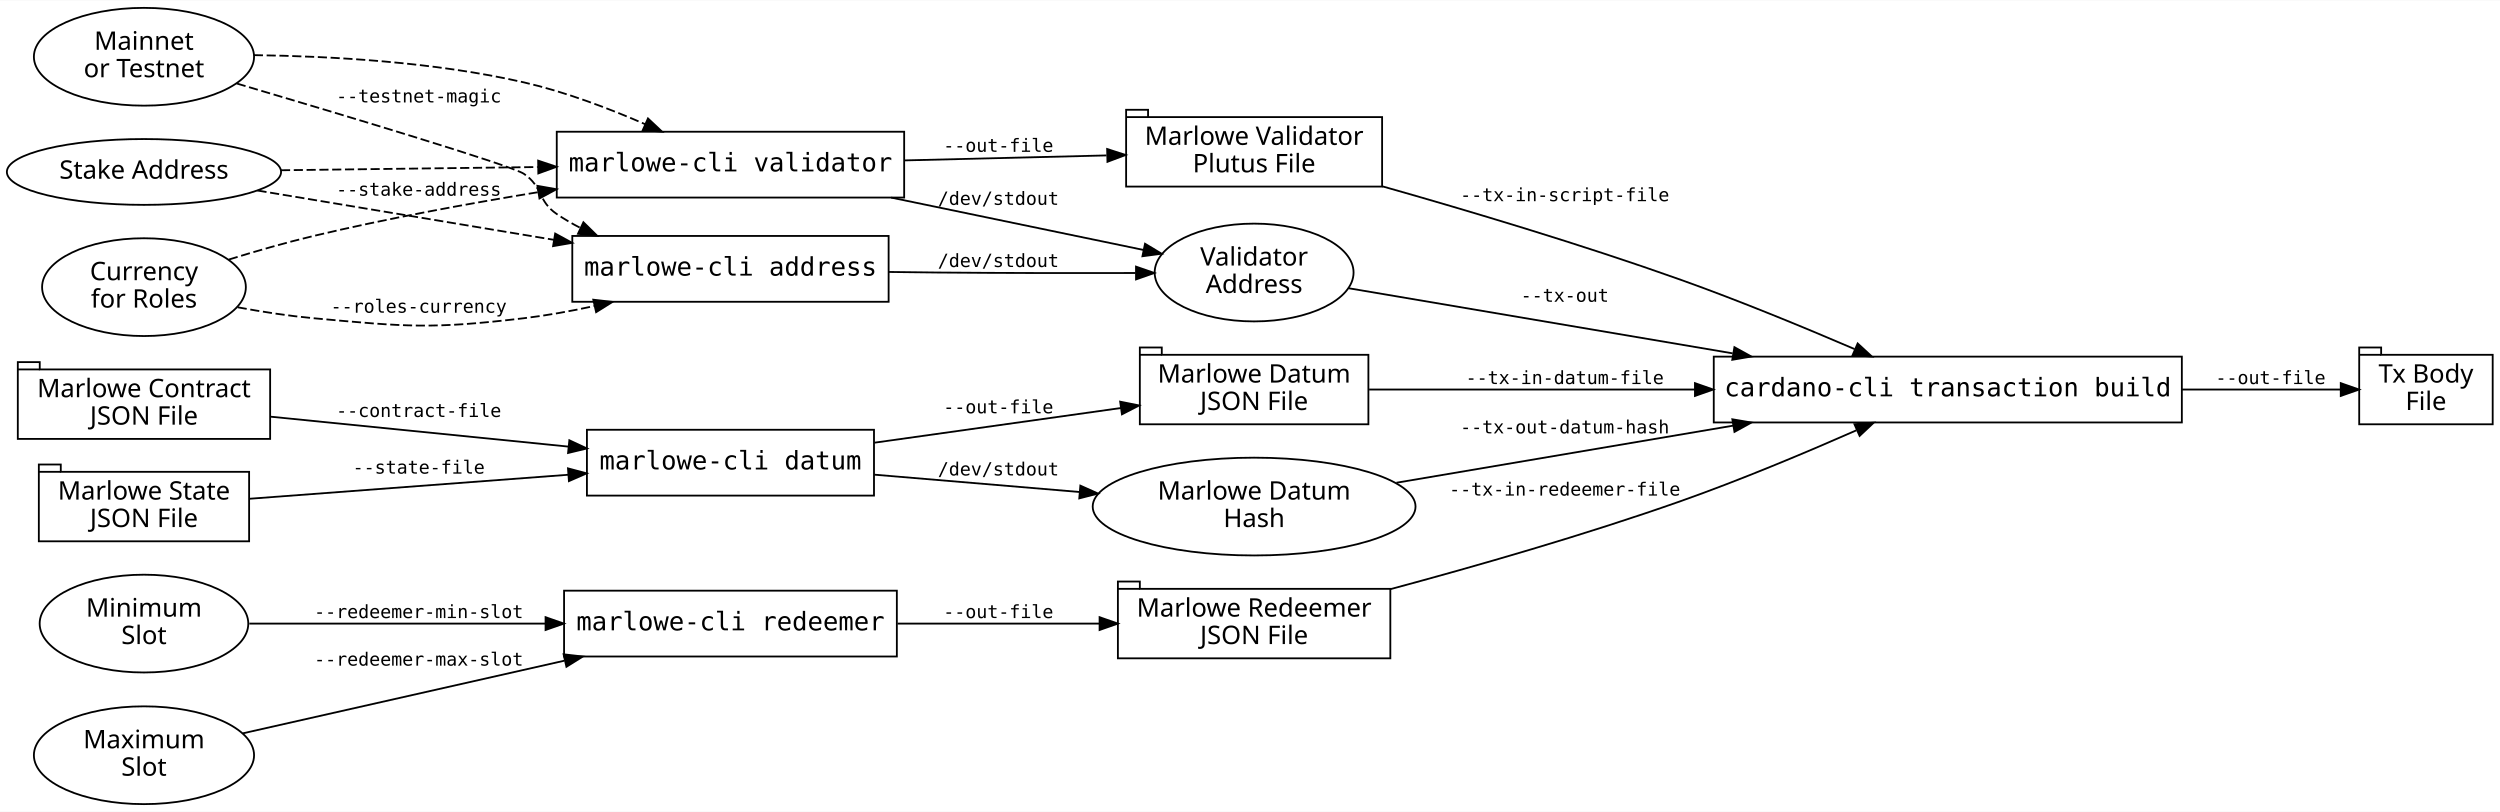
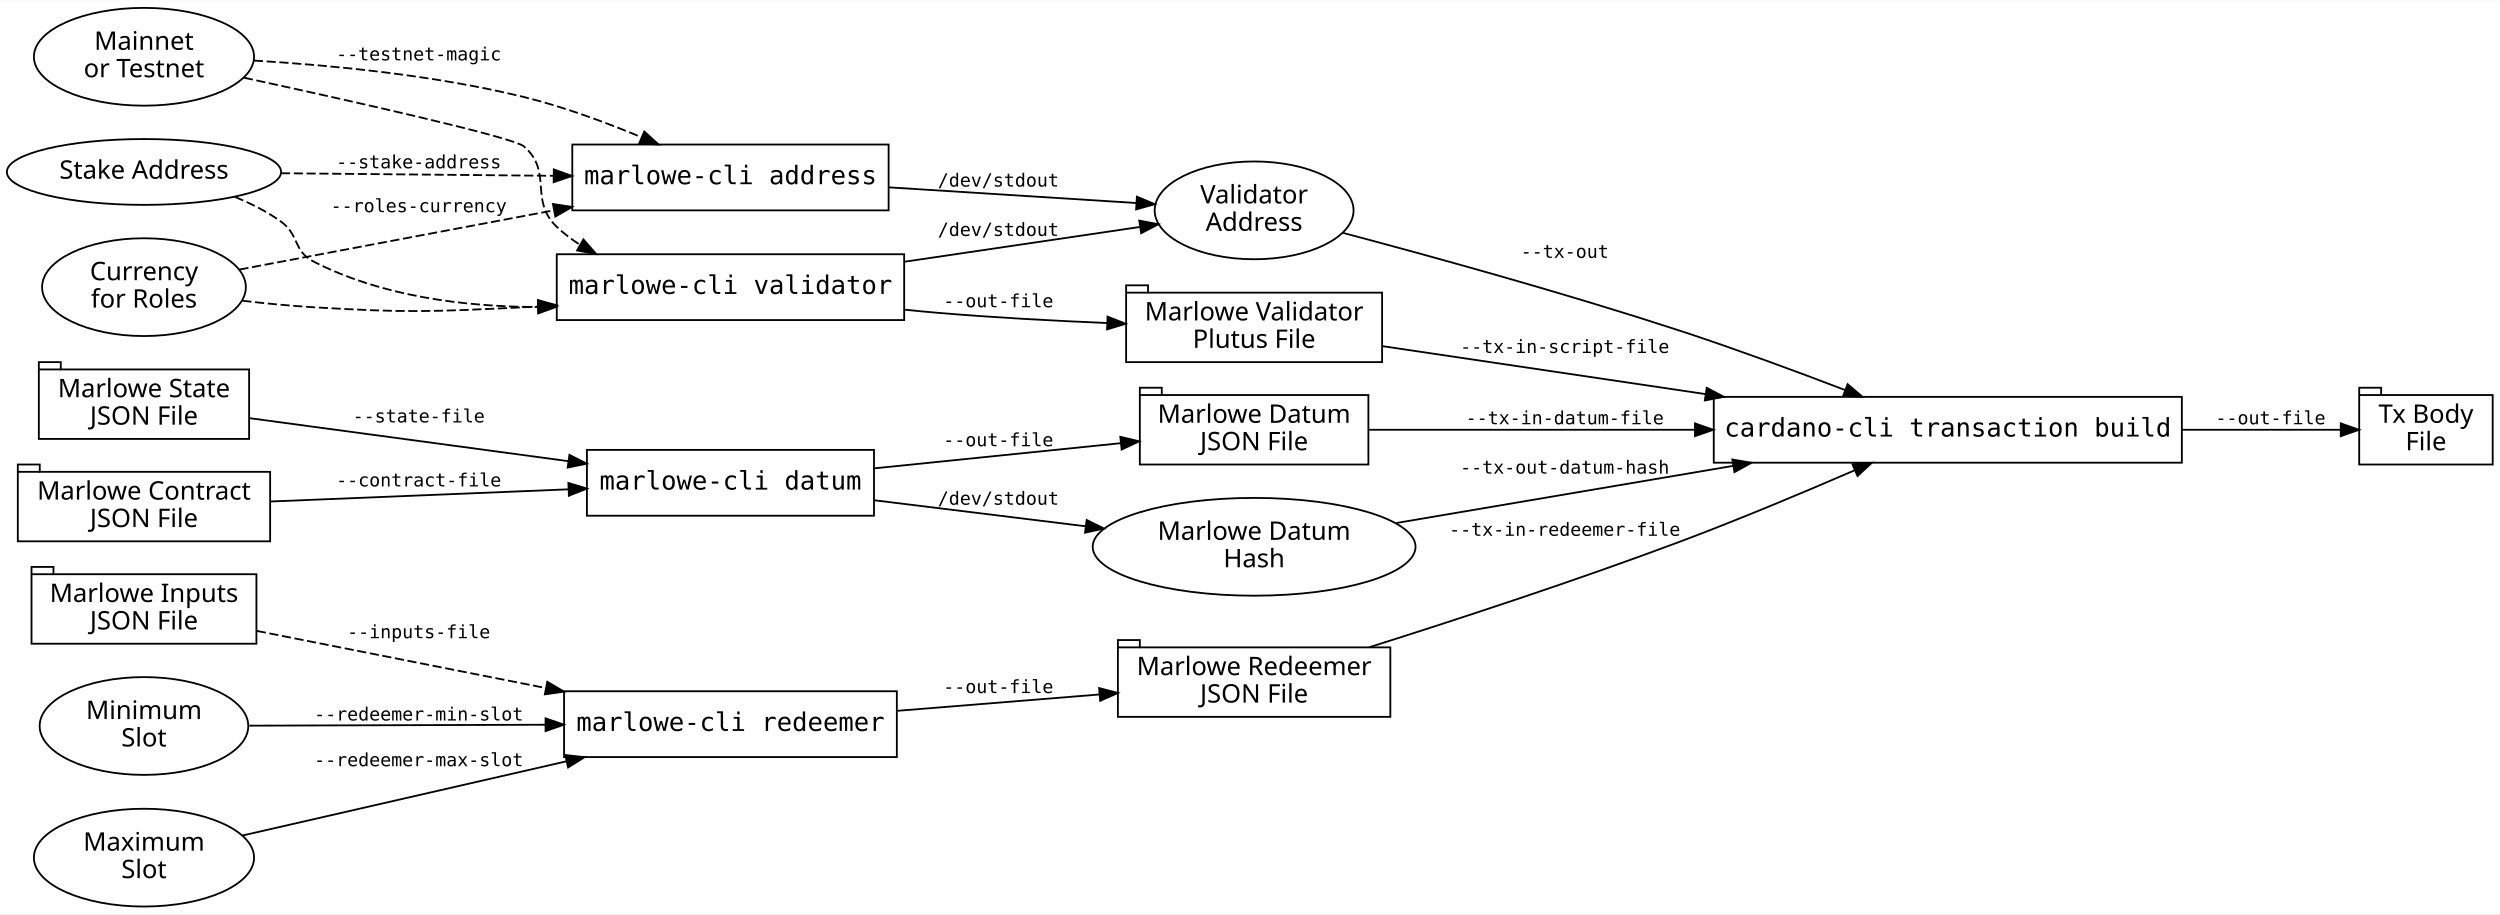
- <svg xmlns="http://www.w3.org/2000/svg" width="1367pt" height="444pt" viewBox="0.00 0.00 1367.26 443.74">
-   <g id="graph0" class="graph" transform="scale(1 1) rotate(0) translate(4 439.74)">
-     <polygon fill="white" stroke="transparent" points="-4,4 -4,-439.74 1363.26,-439.74 1363.26,4 -4,4" />
+ <svg xmlns="http://www.w3.org/2000/svg" width="1367pt" height="500pt" viewBox="0.00 0.00 1367.26 499.74">
+   <g id="graph0" class="graph" transform="scale(1 1) rotate(0) translate(4 495.74)">
+     <polygon fill="white" stroke="transparent" points="-4,4 -4,-495.74 1363.26,-495.74 1363.26,4 -4,4" />
    <g id="node1" class="node">
-       <ellipse fill="none" stroke="black" cx="74.74" cy="-408.87" rx="60.21" ry="26.74" />
-       <text text-anchor="middle" x="74.74" y="-412.67" font-family="Times-Roman" font-size="14.00">Mainnet</text>
-       <text text-anchor="middle" x="74.74" y="-397.67" font-family="Times-Roman" font-size="14.00">or Testnet</text>
+       <ellipse fill="none" stroke="black" cx="74.74" cy="-464.87" rx="60.21" ry="26.74" />
+       <text text-anchor="middle" x="74.74" y="-468.67" font-family="Times-Roman" font-size="14.00">Mainnet</text>
+       <text text-anchor="middle" x="74.74" y="-453.67" font-family="Times-Roman" font-size="14.00">or Testnet</text>
    </g>
    <g id="node4" class="node">
-       <polygon fill="none" stroke="black" points="481.99,-310.87 308.99,-310.87 308.99,-274.87 481.99,-274.87 481.99,-310.87" />
-       <text text-anchor="middle" x="395.49" y="-289.17" font-family="monospace" font-size="14.00">marlowe-cli address</text>
+       <polygon fill="none" stroke="black" points="481.99,-416.87 308.99,-416.87 308.99,-380.87 481.99,-380.87 481.99,-416.87" />
+       <text text-anchor="middle" x="395.49" y="-395.17" font-family="monospace" font-size="14.00">marlowe-cli address</text>
    </g>
    <g id="edge1" class="edge">
-       <path fill="none" stroke="black" stroke-dasharray="5,2" d="M125.49,-394.25C184.5,-376.8 275.78,-349.39 282.49,-344.87 292.97,-337.81 290.04,-329.97 300.49,-322.87 304.52,-320.13 308.83,-317.62 313.29,-315.33" />
-       <polygon fill="black" stroke="black" points="315.07,-318.37 322.63,-310.95 312.09,-312.03 315.07,-318.37" />
-       <text text-anchor="middle" x="224.99" y="-383.87" font-family="monospace" font-size="10.00">--testnet-magic</text>
+       <path fill="none" stroke="black" stroke-dasharray="5,2" d="M134.84,-462.79C176.58,-460.3 233.58,-454.85 282.49,-442.87 304.2,-437.55 327.32,-428.99 346.89,-420.83" />
+       <polygon fill="black" stroke="black" points="348.36,-424.01 356.19,-416.87 345.62,-417.57 348.36,-424.01" />
+       <text text-anchor="middle" x="224.99" y="-462.87" font-family="monospace" font-size="10.00">--testnet-magic</text>
    </g>
    <g id="node6" class="node">
-       <polygon fill="none" stroke="black" points="490.49,-367.87 300.49,-367.87 300.49,-331.87 490.49,-331.87 490.49,-367.87" />
-       <text text-anchor="middle" x="395.49" y="-346.17" font-family="monospace" font-size="14.00">marlowe-cli validator</text>
+       <polygon fill="none" stroke="black" points="490.49,-356.87 300.49,-356.87 300.49,-320.87 490.49,-320.87 490.49,-356.87" />
+       <text text-anchor="middle" x="395.49" y="-335.17" font-family="monospace" font-size="14.00">marlowe-cli validator</text>
    </g>
    <g id="edge5" class="edge">
-       <path fill="none" stroke="black" stroke-dasharray="5,2" d="M134.83,-409.76C176.57,-409.21 233.56,-406.06 282.49,-394.87 305.06,-389.71 329.01,-380.62 348.95,-371.95" />
-       <polygon fill="black" stroke="black" points="350.38,-375.15 358.1,-367.89 347.54,-368.75 350.38,-375.15" />
+       <path fill="none" stroke="black" stroke-dasharray="5,2" d="M129.36,-453.44C188.62,-440.61 276.57,-420.93 282.49,-415.87 298.54,-402.14 285.17,-386.43 300.49,-371.87 304.31,-368.24 308.55,-365.01 313.06,-362.13" />
+       <polygon fill="black" stroke="black" points="315.07,-365.01 322.02,-357.01 311.6,-358.93 315.07,-365.01" />
    </g>
    <g id="node2" class="node">
-       <ellipse fill="none" stroke="black" cx="74.74" cy="-345.87" rx="74.99" ry="18" />
-       <text text-anchor="middle" x="74.74" y="-342.17" font-family="Times-Roman" font-size="14.00">Stake Address</text>
+       <ellipse fill="none" stroke="black" cx="74.74" cy="-401.87" rx="74.99" ry="18" />
+       <text text-anchor="middle" x="74.74" y="-398.17" font-family="Times-Roman" font-size="14.00">Stake Address</text>
    </g>
    <g id="edge2" class="edge">
-       <path fill="none" stroke="black" stroke-dasharray="5,2" d="M136.82,-335.71C182.68,-328.09 246.34,-317.5 298.91,-308.76" />
-       <polygon fill="black" stroke="black" points="299.63,-312.19 308.92,-307.1 298.48,-305.29 299.63,-312.19" />
-       <text text-anchor="middle" x="224.99" y="-332.87" font-family="monospace" font-size="10.00">--stake-address</text>
+       <path fill="none" stroke="black" stroke-dasharray="5,2" d="M149.67,-401.17C194.05,-400.76 250.99,-400.22 298.78,-399.77" />
+       <polygon fill="black" stroke="black" points="298.87,-403.27 308.83,-399.68 298.8,-396.27 298.87,-403.27" />
+       <text text-anchor="middle" x="224.99" y="-403.87" font-family="monospace" font-size="10.00">--stake-address</text>
    </g>
    <g id="edge6" class="edge">
-       <path fill="none" stroke="black" stroke-dasharray="5,2" d="M149.67,-346.8C191.39,-347.32 244.2,-347.98 290.08,-348.56" />
-       <polygon fill="black" stroke="black" points="290.32,-352.06 300.36,-348.69 290.41,-345.06 290.32,-352.06" />
+       <path fill="none" stroke="black" stroke-dasharray="5,2" d="M124.42,-388.26C133.19,-384.66 141.93,-380.24 149.49,-374.87 159.78,-367.55 156.24,-358.63 167.49,-352.87 204.66,-333.83 249.88,-328.13 290.14,-328.01" />
+       <polygon fill="black" stroke="black" points="290.23,-331.51 300.26,-328.09 290.29,-324.51 290.23,-331.51" />
    </g>
    <g id="node3" class="node">
-       <ellipse fill="none" stroke="black" cx="74.74" cy="-282.87" rx="55.72" ry="26.74" />
-       <text text-anchor="middle" x="74.74" y="-286.67" font-family="Times-Roman" font-size="14.00">Currency</text>
-       <text text-anchor="middle" x="74.74" y="-271.67" font-family="Times-Roman" font-size="14.00">for Roles</text>
+       <ellipse fill="none" stroke="black" cx="74.74" cy="-338.87" rx="55.72" ry="26.74" />
+       <text text-anchor="middle" x="74.74" y="-342.67" font-family="Times-Roman" font-size="14.00">Currency</text>
+       <text text-anchor="middle" x="74.74" y="-327.67" font-family="Times-Roman" font-size="14.00">for Roles</text>
    </g>
    <g id="edge3" class="edge">
-       <path fill="none" stroke="black" stroke-dasharray="5,2" d="M125.99,-271.85C139.4,-269.37 153.94,-267.11 167.49,-265.87 218.38,-261.19 231.73,-259.84 282.49,-265.87 295.02,-267.36 308.19,-269.76 320.91,-272.52" />
-       <polygon fill="black" stroke="black" points="320.47,-276.01 330.99,-274.81 322.02,-269.18 320.47,-276.01" />
-       <text text-anchor="middle" x="224.99" y="-268.87" font-family="monospace" font-size="10.00">--roles-currency</text>
+       <path fill="none" stroke="black" stroke-dasharray="5,2" d="M126.96,-348.51C173.19,-357.21 242.42,-370.24 298.87,-380.87" />
+       <polygon fill="black" stroke="black" points="298.42,-384.35 308.89,-382.76 299.71,-377.47 298.42,-384.35" />
+       <text text-anchor="middle" x="224.99" y="-379.87" font-family="monospace" font-size="10.00">--roles-currency</text>
    </g>
    <g id="edge7" class="edge">
-       <path fill="none" stroke="black" stroke-dasharray="5,2" d="M121.17,-297.97C135.84,-302.52 152.26,-307.25 167.49,-310.87 207.22,-320.31 251.37,-328.42 290.1,-334.77" />
-       <polygon fill="black" stroke="black" points="289.92,-338.28 300.35,-336.42 291.04,-331.37 289.92,-338.28" />
+       <path fill="none" stroke="black" stroke-dasharray="5,2" d="M128.53,-331.45C141.26,-329.96 154.84,-328.63 167.49,-327.87 218.51,-324.82 231.44,-325.37 282.49,-327.87 285.05,-328 287.64,-328.14 290.26,-328.29" />
+       <polygon fill="black" stroke="black" points="290.22,-331.8 300.43,-328.96 290.68,-324.81 290.22,-331.8" />
    </g>
    <g id="node5" class="node">
-       <ellipse fill="none" stroke="black" cx="681.88" cy="-290.87" rx="54.39" ry="26.74" />
-       <text text-anchor="middle" x="681.88" y="-294.67" font-family="Times-Roman" font-size="14.00">Validator</text>
-       <text text-anchor="middle" x="681.88" y="-279.67" font-family="Times-Roman" font-size="14.00">Address</text>
+       <ellipse fill="none" stroke="black" cx="681.88" cy="-380.87" rx="54.39" ry="26.74" />
+       <text text-anchor="middle" x="681.88" y="-384.67" font-family="Times-Roman" font-size="14.00">Validator</text>
+       <text text-anchor="middle" x="681.88" y="-369.67" font-family="Times-Roman" font-size="14.00">Address</text>
    </g>
    <g id="edge4" class="edge">
-       <path fill="none" stroke="black" d="M482.09,-291.18C491.01,-291.06 499.93,-290.95 508.49,-290.87 544.4,-290.55 584.53,-290.53 617.03,-290.6" />
-       <polygon fill="black" stroke="black" points="617.29,-294.1 627.29,-290.62 617.3,-287.1 617.29,-294.1" />
-       <text text-anchor="middle" x="541.99" y="-293.87" font-family="monospace" font-size="10.00">/dev/stdout</text>
-     </g>
-     <g id="node17" class="node">
-       <polygon fill="none" stroke="black" points="1189.26,-244.87 933.26,-244.87 933.26,-208.87 1189.26,-208.87 1189.26,-244.87" />
-       <text text-anchor="middle" x="1061.26" y="-223.17" font-family="monospace" font-size="14.00">cardano-cli transaction build</text>
-     </g>
-     <g id="edge17" class="edge">
-       <path fill="none" stroke="black" d="M733.77,-282.24C787.27,-273.17 873.27,-258.58 943.58,-246.66" />
-       <polygon fill="black" stroke="black" points="944.56,-250.04 953.83,-244.92 943.39,-243.14 944.56,-250.04" />
-       <text text-anchor="middle" x="851.76" y="-274.87" font-family="monospace" font-size="10.00">--tx-out</text>
+       <path fill="none" stroke="black" d="M482.2,-393.45C525.68,-390.69 577.57,-387.41 617.42,-384.89" />
+       <polygon fill="black" stroke="black" points="617.78,-388.37 627.54,-384.25 617.34,-381.38 617.78,-388.37" />
+       <text text-anchor="middle" x="541.99" y="-393.87" font-family="monospace" font-size="10.00">/dev/stdout</text>
+     </g>
+     <g id="node18" class="node">
+       <polygon fill="none" stroke="black" points="1189.26,-278.87 933.26,-278.87 933.26,-242.87 1189.26,-242.87 1189.26,-278.87" />
+       <text text-anchor="middle" x="1061.26" y="-257.17" font-family="monospace" font-size="14.00">cardano-cli transaction build</text>
+     </g>
+     <g id="edge18" class="edge">
+       <path fill="none" stroke="black" d="M730.39,-368.57C777.59,-356.06 851.89,-335.63 915.26,-314.87 945.16,-305.07 978.05,-292.94 1004.94,-282.66" />
+       <polygon fill="black" stroke="black" points="1006.48,-285.81 1014.55,-278.96 1003.96,-279.28 1006.48,-285.81" />
+       <text text-anchor="middle" x="851.76" y="-354.87" font-family="monospace" font-size="10.00">--tx-out</text>
    </g>
    <g id="edge8" class="edge">
-       <path fill="none" stroke="black" d="M483.36,-331.85C528.08,-322.57 581.46,-311.5 621.44,-303.2" />
-       <polygon fill="black" stroke="black" points="622.22,-306.61 631.3,-301.15 620.8,-299.76 622.22,-306.61" />
-       <text text-anchor="middle" x="541.99" y="-327.87" font-family="monospace" font-size="10.00">/dev/stdout</text>
+       <path fill="none" stroke="black" d="M490.79,-352.8C533.06,-359.04 581.72,-366.23 619.22,-371.77" />
+       <polygon fill="black" stroke="black" points="619.09,-375.28 629.49,-373.28 620.11,-368.36 619.09,-375.28" />
+       <text text-anchor="middle" x="541.99" y="-366.87" font-family="monospace" font-size="10.00">/dev/stdout</text>
    </g>
    <g id="node7" class="node">
-       <polygon fill="none" stroke="black" points="751.88,-375.87 623.88,-375.87 623.88,-379.87 611.88,-379.87 611.88,-337.87 751.88,-337.87 751.88,-375.87" />
-       <polyline fill="none" stroke="black" points="611.88,-375.87 623.88,-375.87 " />
-       <text text-anchor="middle" x="681.88" y="-360.67" font-family="Times-Roman" font-size="14.00">Marlowe Validator</text>
-       <text text-anchor="middle" x="681.88" y="-345.67" font-family="Times-Roman" font-size="14.00">Plutus File</text>
+       <polygon fill="none" stroke="black" points="751.88,-335.87 623.88,-335.87 623.88,-339.87 611.88,-339.87 611.88,-297.87 751.88,-297.87 751.88,-335.87" />
+       <polyline fill="none" stroke="black" points="611.88,-335.87 623.88,-335.87 " />
+       <text text-anchor="middle" x="681.88" y="-320.67" font-family="Times-Roman" font-size="14.00">Marlowe Validator</text>
+       <text text-anchor="middle" x="681.88" y="-305.67" font-family="Times-Roman" font-size="14.00">Plutus File</text>
    </g>
    <g id="edge9" class="edge">
-       <path fill="none" stroke="black" d="M490.79,-352.19C526.54,-353.07 566.87,-354.06 601.15,-354.91" />
-       <polygon fill="black" stroke="black" points="601.5,-358.42 611.58,-355.16 601.67,-351.42 601.5,-358.42" />
-       <text text-anchor="middle" x="541.99" y="-356.87" font-family="monospace" font-size="10.00">--out-file</text>
-     </g>
-     <g id="edge18" class="edge">
-       <path fill="none" stroke="black" d="M752.1,-337.98C798.62,-324.8 861.09,-306.18 915.26,-286.87 947.29,-275.45 982.54,-260.91 1010.27,-249" />
-       <polygon fill="black" stroke="black" points="1011.96,-252.09 1019.75,-244.91 1009.18,-245.66 1011.96,-252.09" />
-       <text text-anchor="middle" x="851.76" y="-329.87" font-family="monospace" font-size="10.00">--tx-in-script-file</text>
+       <path fill="none" stroke="black" d="M490.54,-326.57C496.61,-325.95 502.63,-325.37 508.49,-324.87 538.79,-322.28 572.18,-320.48 601.43,-319.26" />
+       <polygon fill="black" stroke="black" points="601.74,-322.75 611.59,-318.85 601.46,-315.76 601.74,-322.75" />
+       <text text-anchor="middle" x="541.99" y="-327.87" font-family="monospace" font-size="10.00">--out-file</text>
+     </g>
+     <g id="edge19" class="edge">
+       <path fill="none" stroke="black" d="M752.09,-306.6C801.38,-299.29 869.13,-289.23 928.56,-280.41" />
+       <polygon fill="black" stroke="black" points="929.41,-283.83 938.79,-278.9 928.38,-276.9 929.41,-283.83" />
+       <text text-anchor="middle" x="851.76" y="-302.87" font-family="monospace" font-size="10.00">--tx-in-script-file</text>
    </g>
    <g id="node8" class="node">
      <polygon fill="none" stroke="black" points="143.74,-237.87 17.74,-237.87 17.74,-241.87 5.74,-241.87 5.74,-199.87 143.74,-199.87 143.74,-237.87" />
      <polyline fill="none" stroke="black" points="5.74,-237.87 17.74,-237.87 " />
      <text text-anchor="middle" x="74.74" y="-222.67" font-family="Times-Roman" font-size="14.00">Marlowe Contract</text>
      <text text-anchor="middle" x="74.74" y="-207.67" font-family="Times-Roman" font-size="14.00">JSON File</text>
    </g>
    <g id="node10" class="node">
-       <polygon fill="none" stroke="black" points="473.99,-204.87 316.99,-204.87 316.99,-168.87 473.99,-168.87 473.99,-204.87" />
-       <text text-anchor="middle" x="395.49" y="-183.17" font-family="monospace" font-size="14.00">marlowe-cli datum</text>
+       <polygon fill="none" stroke="black" points="473.99,-249.87 316.99,-249.87 316.99,-213.87 473.99,-213.87 473.99,-249.87" />
+       <text text-anchor="middle" x="395.49" y="-228.17" font-family="monospace" font-size="14.00">marlowe-cli datum</text>
    </g>
    <g id="edge10" class="edge">
-       <path fill="none" stroke="black" d="M144.12,-212.01C191.71,-207.23 255.58,-200.82 306.89,-195.66" />
-       <polygon fill="black" stroke="black" points="307.38,-199.13 316.98,-194.65 306.68,-192.17 307.38,-199.13" />
-       <text text-anchor="middle" x="224.99" y="-211.87" font-family="monospace" font-size="10.00">--contract-file</text>
+       <path fill="none" stroke="black" d="M144.12,-221.66C191.71,-223.6 255.58,-226.2 306.89,-228.3" />
+       <polygon fill="black" stroke="black" points="306.85,-231.8 316.98,-228.71 307.13,-224.8 306.85,-231.8" />
+       <text text-anchor="middle" x="224.99" y="-229.87" font-family="monospace" font-size="10.00">--contract-file</text>
    </g>
    <g id="node9" class="node">
-       <polygon fill="none" stroke="black" points="132.24,-181.87 29.24,-181.87 29.24,-185.87 17.24,-185.87 17.24,-143.87 132.24,-143.87 132.24,-181.87" />
-       <polyline fill="none" stroke="black" points="17.24,-181.87 29.24,-181.87 " />
-       <text text-anchor="middle" x="74.74" y="-166.67" font-family="Times-Roman" font-size="14.00">Marlowe State</text>
+       <polygon fill="none" stroke="black" points="132.24,-293.87 29.24,-293.87 29.24,-297.87 17.24,-297.87 17.24,-255.87 132.24,-255.87 132.24,-293.87" />
+       <polyline fill="none" stroke="black" points="17.24,-293.87 29.24,-293.87 " />
+       <text text-anchor="middle" x="74.74" y="-278.67" font-family="Times-Roman" font-size="14.00">Marlowe State</text>
+       <text text-anchor="middle" x="74.74" y="-263.67" font-family="Times-Roman" font-size="14.00">JSON File</text>
+     </g>
+     <g id="edge11" class="edge">
+       <path fill="none" stroke="black" d="M132.36,-267.23C180.7,-260.71 251.01,-251.23 306.65,-243.72" />
+       <polygon fill="black" stroke="black" points="307.42,-247.15 316.86,-242.34 306.48,-240.21 307.42,-247.15" />
+       <text text-anchor="middle" x="224.99" y="-264.87" font-family="monospace" font-size="10.00">--state-file</text>
+     </g>
+     <g id="node11" class="node">
+       <polygon fill="none" stroke="black" points="744.38,-279.87 631.38,-279.87 631.38,-283.87 619.38,-283.87 619.38,-241.87 744.38,-241.87 744.38,-279.87" />
+       <polyline fill="none" stroke="black" points="619.38,-279.87 631.38,-279.87 " />
+       <text text-anchor="middle" x="681.88" y="-264.67" font-family="Times-Roman" font-size="14.00">Marlowe Datum</text>
+       <text text-anchor="middle" x="681.88" y="-249.67" font-family="Times-Roman" font-size="14.00">JSON File</text>
+     </g>
+     <g id="edge12" class="edge">
+       <path fill="none" stroke="black" d="M474.2,-239.79C516.28,-244.09 567.93,-249.35 609.06,-253.55" />
+       <polygon fill="black" stroke="black" points="608.71,-257.03 619.01,-254.56 609.42,-250.07 608.71,-257.03" />
+       <text text-anchor="middle" x="541.99" y="-251.87" font-family="monospace" font-size="10.00">--out-file</text>
+     </g>
+     <g id="node12" class="node">
+       <ellipse fill="none" stroke="black" cx="681.88" cy="-196.87" rx="88.28" ry="26.74" />
+       <text text-anchor="middle" x="681.88" y="-200.67" font-family="Times-Roman" font-size="14.00">Marlowe Datum</text>
+       <text text-anchor="middle" x="681.88" y="-185.67" font-family="Times-Roman" font-size="14.00">Hash</text>
+     </g>
+     <g id="edge13" class="edge">
+       <path fill="none" stroke="black" d="M474.2,-222.31C509.82,-217.92 552.3,-212.69 589.46,-208.12" />
+       <polygon fill="black" stroke="black" points="590.29,-211.55 599.79,-206.85 589.43,-204.6 590.29,-211.55" />
+       <text text-anchor="middle" x="541.99" y="-219.87" font-family="monospace" font-size="10.00">/dev/stdout</text>
+     </g>
+     <g id="edge20" class="edge">
+       <path fill="none" stroke="black" d="M744.77,-260.87C793,-260.87 861.81,-260.87 922.86,-260.87" />
+       <polygon fill="black" stroke="black" points="922.98,-264.37 932.98,-260.87 922.98,-257.37 922.98,-264.37" />
+       <text text-anchor="middle" x="851.76" y="-263.87" font-family="monospace" font-size="10.00">--tx-in-datum-file</text>
+     </g>
+     <g id="edge22" class="edge">
+       <path fill="none" stroke="black" d="M759.7,-209.9C812.68,-218.88 884.07,-230.99 943.98,-241.15" />
+       <polygon fill="black" stroke="black" points="943.42,-244.61 953.87,-242.83 944.59,-237.7 943.42,-244.61" />
+       <text text-anchor="middle" x="851.76" y="-236.87" font-family="monospace" font-size="10.00">--tx-out-datum-hash</text>
+     </g>
+     <g id="node13" class="node">
+       <polygon fill="none" stroke="black" points="136.24,-181.87 25.24,-181.87 25.24,-185.87 13.24,-185.87 13.24,-143.87 136.24,-143.87 136.24,-181.87" />
+       <polyline fill="none" stroke="black" points="13.24,-181.87 25.24,-181.87 " />
+       <text text-anchor="middle" x="74.74" y="-166.67" font-family="Times-Roman" font-size="14.00">Marlowe Inputs</text>
      <text text-anchor="middle" x="74.74" y="-151.67" font-family="Times-Roman" font-size="14.00">JSON File</text>
    </g>
-     <g id="edge11" class="edge">
-       <path fill="none" stroke="black" d="M132.36,-167.13C180.7,-170.77 251.01,-176.07 306.65,-180.26" />
-       <polygon fill="black" stroke="black" points="306.63,-183.76 316.86,-181.03 307.15,-176.78 306.63,-183.76" />
-       <text text-anchor="middle" x="224.99" y="-180.87" font-family="monospace" font-size="10.00">--state-file</text>
-     </g>
-     <g id="node11" class="node">
-       <polygon fill="none" stroke="black" points="744.38,-245.87 631.38,-245.87 631.38,-249.87 619.38,-249.87 619.38,-207.87 744.38,-207.87 744.38,-245.87" />
-       <polyline fill="none" stroke="black" points="619.38,-245.87 631.38,-245.87 " />
-       <text text-anchor="middle" x="681.88" y="-230.67" font-family="Times-Roman" font-size="14.00">Marlowe Datum</text>
-       <text text-anchor="middle" x="681.88" y="-215.67" font-family="Times-Roman" font-size="14.00">JSON File</text>
-     </g>
-     <g id="edge12" class="edge">
-       <path fill="none" stroke="black" d="M474.2,-197.8C516.28,-203.72 567.93,-210.98 609.06,-216.77" />
-       <polygon fill="black" stroke="black" points="608.62,-220.24 619.01,-218.17 609.6,-213.31 608.62,-220.24" />
-       <text text-anchor="middle" x="541.99" y="-213.87" font-family="monospace" font-size="10.00">--out-file</text>
-     </g>
-     <g id="node12" class="node">
-       <ellipse fill="none" stroke="black" cx="681.88" cy="-162.87" rx="88.28" ry="26.74" />
-       <text text-anchor="middle" x="681.88" y="-166.67" font-family="Times-Roman" font-size="14.00">Marlowe Datum</text>
-       <text text-anchor="middle" x="681.88" y="-151.67" font-family="Times-Roman" font-size="14.00">Hash</text>
-     </g>
-     <g id="edge13" class="edge">
-       <path fill="none" stroke="black" d="M474.2,-180.31C508.85,-177.39 549.98,-173.92 586.39,-170.84" />
-       <polygon fill="black" stroke="black" points="586.85,-174.32 596.52,-169.99 586.26,-167.34 586.85,-174.32" />
-       <text text-anchor="middle" x="541.99" y="-179.87" font-family="monospace" font-size="10.00">/dev/stdout</text>
-     </g>
-     <g id="edge19" class="edge">
-       <path fill="none" stroke="black" d="M744.77,-226.87C793,-226.87 861.81,-226.87 922.86,-226.87" />
-       <polygon fill="black" stroke="black" points="922.98,-230.37 932.98,-226.87 922.98,-223.37 922.98,-230.37" />
-       <text text-anchor="middle" x="851.76" y="-229.87" font-family="monospace" font-size="10.00">--tx-in-datum-file</text>
-     </g>
-     <g id="edge21" class="edge">
-       <path fill="none" stroke="black" d="M759.7,-175.9C812.68,-184.88 884.07,-196.99 943.98,-207.15" />
-       <polygon fill="black" stroke="black" points="943.42,-210.61 953.87,-208.83 944.59,-203.7 943.42,-210.61" />
-       <text text-anchor="middle" x="851.76" y="-202.87" font-family="monospace" font-size="10.00">--tx-out-datum-hash</text>
-     </g>
-     <g id="node13" class="node">
+     <g id="node16" class="node">
+       <polygon fill="none" stroke="black" points="486.49,-117.87 304.49,-117.87 304.49,-81.87 486.49,-81.87 486.49,-117.87" />
+       <text text-anchor="middle" x="395.49" y="-96.17" font-family="monospace" font-size="14.00">marlowe-cli redeemer</text>
+     </g>
+     <g id="edge14" class="edge">
+       <path fill="none" stroke="black" stroke-dasharray="5,2" d="M136.45,-150.87C181.08,-142.05 242.72,-129.87 294.57,-119.62" />
+       <polygon fill="black" stroke="black" points="295.33,-123.04 304.46,-117.66 293.98,-116.17 295.33,-123.04" />
+       <text text-anchor="middle" x="224.99" y="-146.87" font-family="monospace" font-size="10.00">--inputs-file</text>
+     </g>
+     <g id="node14" class="node">
      <ellipse fill="none" stroke="black" cx="74.74" cy="-98.87" rx="57.05" ry="26.74" />
      <text text-anchor="middle" x="74.74" y="-102.67" font-family="Times-Roman" font-size="14.00">Minimum</text>
      <text text-anchor="middle" x="74.74" y="-87.67" font-family="Times-Roman" font-size="14.00">Slot</text>
    </g>
+     <g id="edge15" class="edge">
+       <path fill="none" stroke="black" d="M132.36,-99.05C177.15,-99.19 240.81,-99.39 294.18,-99.56" />
+       <polygon fill="black" stroke="black" points="294.36,-103.06 304.37,-99.59 294.38,-96.06 294.36,-103.06" />
+       <text text-anchor="middle" x="224.99" y="-101.87" font-family="monospace" font-size="10.00">--redeemer-min-slot</text>
+     </g>
    <g id="node15" class="node">
-       <polygon fill="none" stroke="black" points="486.49,-116.87 304.49,-116.87 304.49,-80.87 486.49,-80.87 486.49,-116.87" />
-       <text text-anchor="middle" x="395.49" y="-95.17" font-family="monospace" font-size="14.00">marlowe-cli redeemer</text>
-     </g>
-     <g id="edge14" class="edge">
-       <path fill="none" stroke="black" d="M132.36,-98.87C177.15,-98.87 240.81,-98.87 294.18,-98.87" />
-       <polygon fill="black" stroke="black" points="294.37,-102.37 304.37,-98.87 294.37,-95.37 294.37,-102.37" />
-       <text text-anchor="middle" x="224.99" y="-101.87" font-family="monospace" font-size="10.00">--redeemer-min-slot</text>
-     </g>
-     <g id="node14" class="node">
      <ellipse fill="none" stroke="black" cx="74.74" cy="-26.87" rx="60.21" ry="26.74" />
      <text text-anchor="middle" x="74.74" y="-30.67" font-family="Times-Roman" font-size="14.00">Maximum</text>
      <text text-anchor="middle" x="74.74" y="-15.67" font-family="Times-Roman" font-size="14.00">Slot</text>
    </g>
-     <g id="edge15" class="edge">
-       <path fill="none" stroke="black" d="M128.74,-38.84C176.58,-49.65 247.96,-65.77 304.71,-78.59" />
-       <polygon fill="black" stroke="black" points="304.23,-82.07 314.76,-80.86 305.78,-75.24 304.23,-82.07" />
-       <text text-anchor="middle" x="224.99" y="-75.87" font-family="monospace" font-size="10.00">--redeemer-max-slot</text>
-     </g>
-     <g id="node16" class="node">
-       <polygon fill="none" stroke="black" points="756.38,-117.87 619.38,-117.87 619.38,-121.87 607.38,-121.87 607.38,-79.87 756.38,-79.87 756.38,-117.87" />
-       <polyline fill="none" stroke="black" points="607.38,-117.87 619.38,-117.87 " />
-       <text text-anchor="middle" x="681.88" y="-102.67" font-family="Times-Roman" font-size="14.00">Marlowe Redeemer</text>
-       <text text-anchor="middle" x="681.88" y="-87.67" font-family="Times-Roman" font-size="14.00">JSON File</text>
-     </g>
    <g id="edge16" class="edge">
-       <path fill="none" stroke="black" d="M486.86,-98.87C522.24,-98.87 562.58,-98.87 597.27,-98.87" />
-       <polygon fill="black" stroke="black" points="597.37,-102.37 607.37,-98.87 597.37,-95.37 597.37,-102.37" />
-       <text text-anchor="middle" x="541.99" y="-101.87" font-family="monospace" font-size="10.00">--out-file</text>
-     </g>
-     <g id="edge20" class="edge">
-       <path fill="none" stroke="black" d="M756.58,-117.74C802.62,-130.11 862.9,-147.38 915.26,-165.87 947.74,-177.34 983.42,-192.31 1011.25,-204.56" />
-       <polygon fill="black" stroke="black" points="1010.19,-207.92 1020.75,-208.76 1013.03,-201.51 1010.19,-207.92" />
-       <text text-anchor="middle" x="851.76" y="-168.87" font-family="monospace" font-size="10.00">--tx-in-redeemer-file</text>
-     </g>
-     <g id="node18" class="node">
-       <polygon fill="none" stroke="black" points="1359.26,-245.87 1298.26,-245.87 1298.26,-249.87 1286.26,-249.87 1286.26,-207.87 1359.26,-207.87 1359.26,-245.87" />
-       <polyline fill="none" stroke="black" points="1286.26,-245.87 1298.26,-245.87 " />
-       <text text-anchor="middle" x="1322.76" y="-230.67" font-family="Times-Roman" font-size="14.00">Tx Body</text>
-       <text text-anchor="middle" x="1322.76" y="-215.67" font-family="Times-Roman" font-size="14.00">File</text>
-     </g>
-     <g id="edge22" class="edge">
-       <path fill="none" stroke="black" d="M1189.35,-226.87C1220.34,-226.87 1251.53,-226.87 1275.85,-226.87" />
-       <polygon fill="black" stroke="black" points="1276.17,-230.37 1286.17,-226.87 1276.17,-223.37 1276.17,-230.37" />
-       <text text-anchor="middle" x="1237.76" y="-229.87" font-family="monospace" font-size="10.00">--out-file</text>
+       <path fill="none" stroke="black" d="M128.74,-39.01C176.83,-50.02 248.71,-66.48 305.6,-79.51" />
+       <polygon fill="black" stroke="black" points="305.14,-83 315.67,-81.82 306.7,-76.18 305.14,-83" />
+       <text text-anchor="middle" x="224.99" y="-76.87" font-family="monospace" font-size="10.00">--redeemer-max-slot</text>
+     </g>
+     <g id="node17" class="node">
+       <polygon fill="none" stroke="black" points="756.38,-141.87 619.38,-141.87 619.38,-145.87 607.38,-145.87 607.38,-103.87 756.38,-103.87 756.38,-141.87" />
+       <polyline fill="none" stroke="black" points="607.38,-141.87 619.38,-141.87 " />
+       <text text-anchor="middle" x="681.88" y="-126.67" font-family="Times-Roman" font-size="14.00">Marlowe Redeemer</text>
+       <text text-anchor="middle" x="681.88" y="-111.67" font-family="Times-Roman" font-size="14.00">JSON File</text>
+     </g>
+     <g id="edge17" class="edge">
+       <path fill="none" stroke="black" d="M486.86,-107.18C522.24,-110.04 562.58,-113.3 597.27,-116.11" />
+       <polygon fill="black" stroke="black" points="597.12,-119.61 607.37,-116.93 597.69,-112.63 597.12,-119.61" />
+       <text text-anchor="middle" x="541.99" y="-116.87" font-family="monospace" font-size="10.00">--out-file</text>
+     </g>
+     <g id="edge21" class="edge">
+       <path fill="none" stroke="black" d="M744.99,-141.99C792.06,-156.84 858.16,-178.44 915.26,-199.87 947.17,-211.85 982.42,-226.64 1010.18,-238.66" />
+       <polygon fill="black" stroke="black" points="1009.1,-242.01 1019.67,-242.79 1011.89,-235.59 1009.1,-242.01" />
+       <text text-anchor="middle" x="851.76" y="-202.87" font-family="monospace" font-size="10.00">--tx-in-redeemer-file</text>
+     </g>
+     <g id="node19" class="node">
+       <polygon fill="none" stroke="black" points="1359.26,-279.87 1298.26,-279.87 1298.26,-283.87 1286.26,-283.87 1286.26,-241.87 1359.26,-241.87 1359.26,-279.87" />
+       <polyline fill="none" stroke="black" points="1286.26,-279.87 1298.26,-279.87 " />
+       <text text-anchor="middle" x="1322.76" y="-264.67" font-family="Times-Roman" font-size="14.00">Tx Body</text>
+       <text text-anchor="middle" x="1322.76" y="-249.67" font-family="Times-Roman" font-size="14.00">File</text>
+     </g>
+     <g id="edge23" class="edge">
+       <path fill="none" stroke="black" d="M1189.35,-260.87C1220.34,-260.87 1251.53,-260.87 1275.85,-260.87" />
+       <polygon fill="black" stroke="black" points="1276.17,-264.37 1286.17,-260.87 1276.17,-257.37 1276.17,-264.37" />
+       <text text-anchor="middle" x="1237.76" y="-263.87" font-family="monospace" font-size="10.00">--out-file</text>
    </g>
  </g>
</svg>
